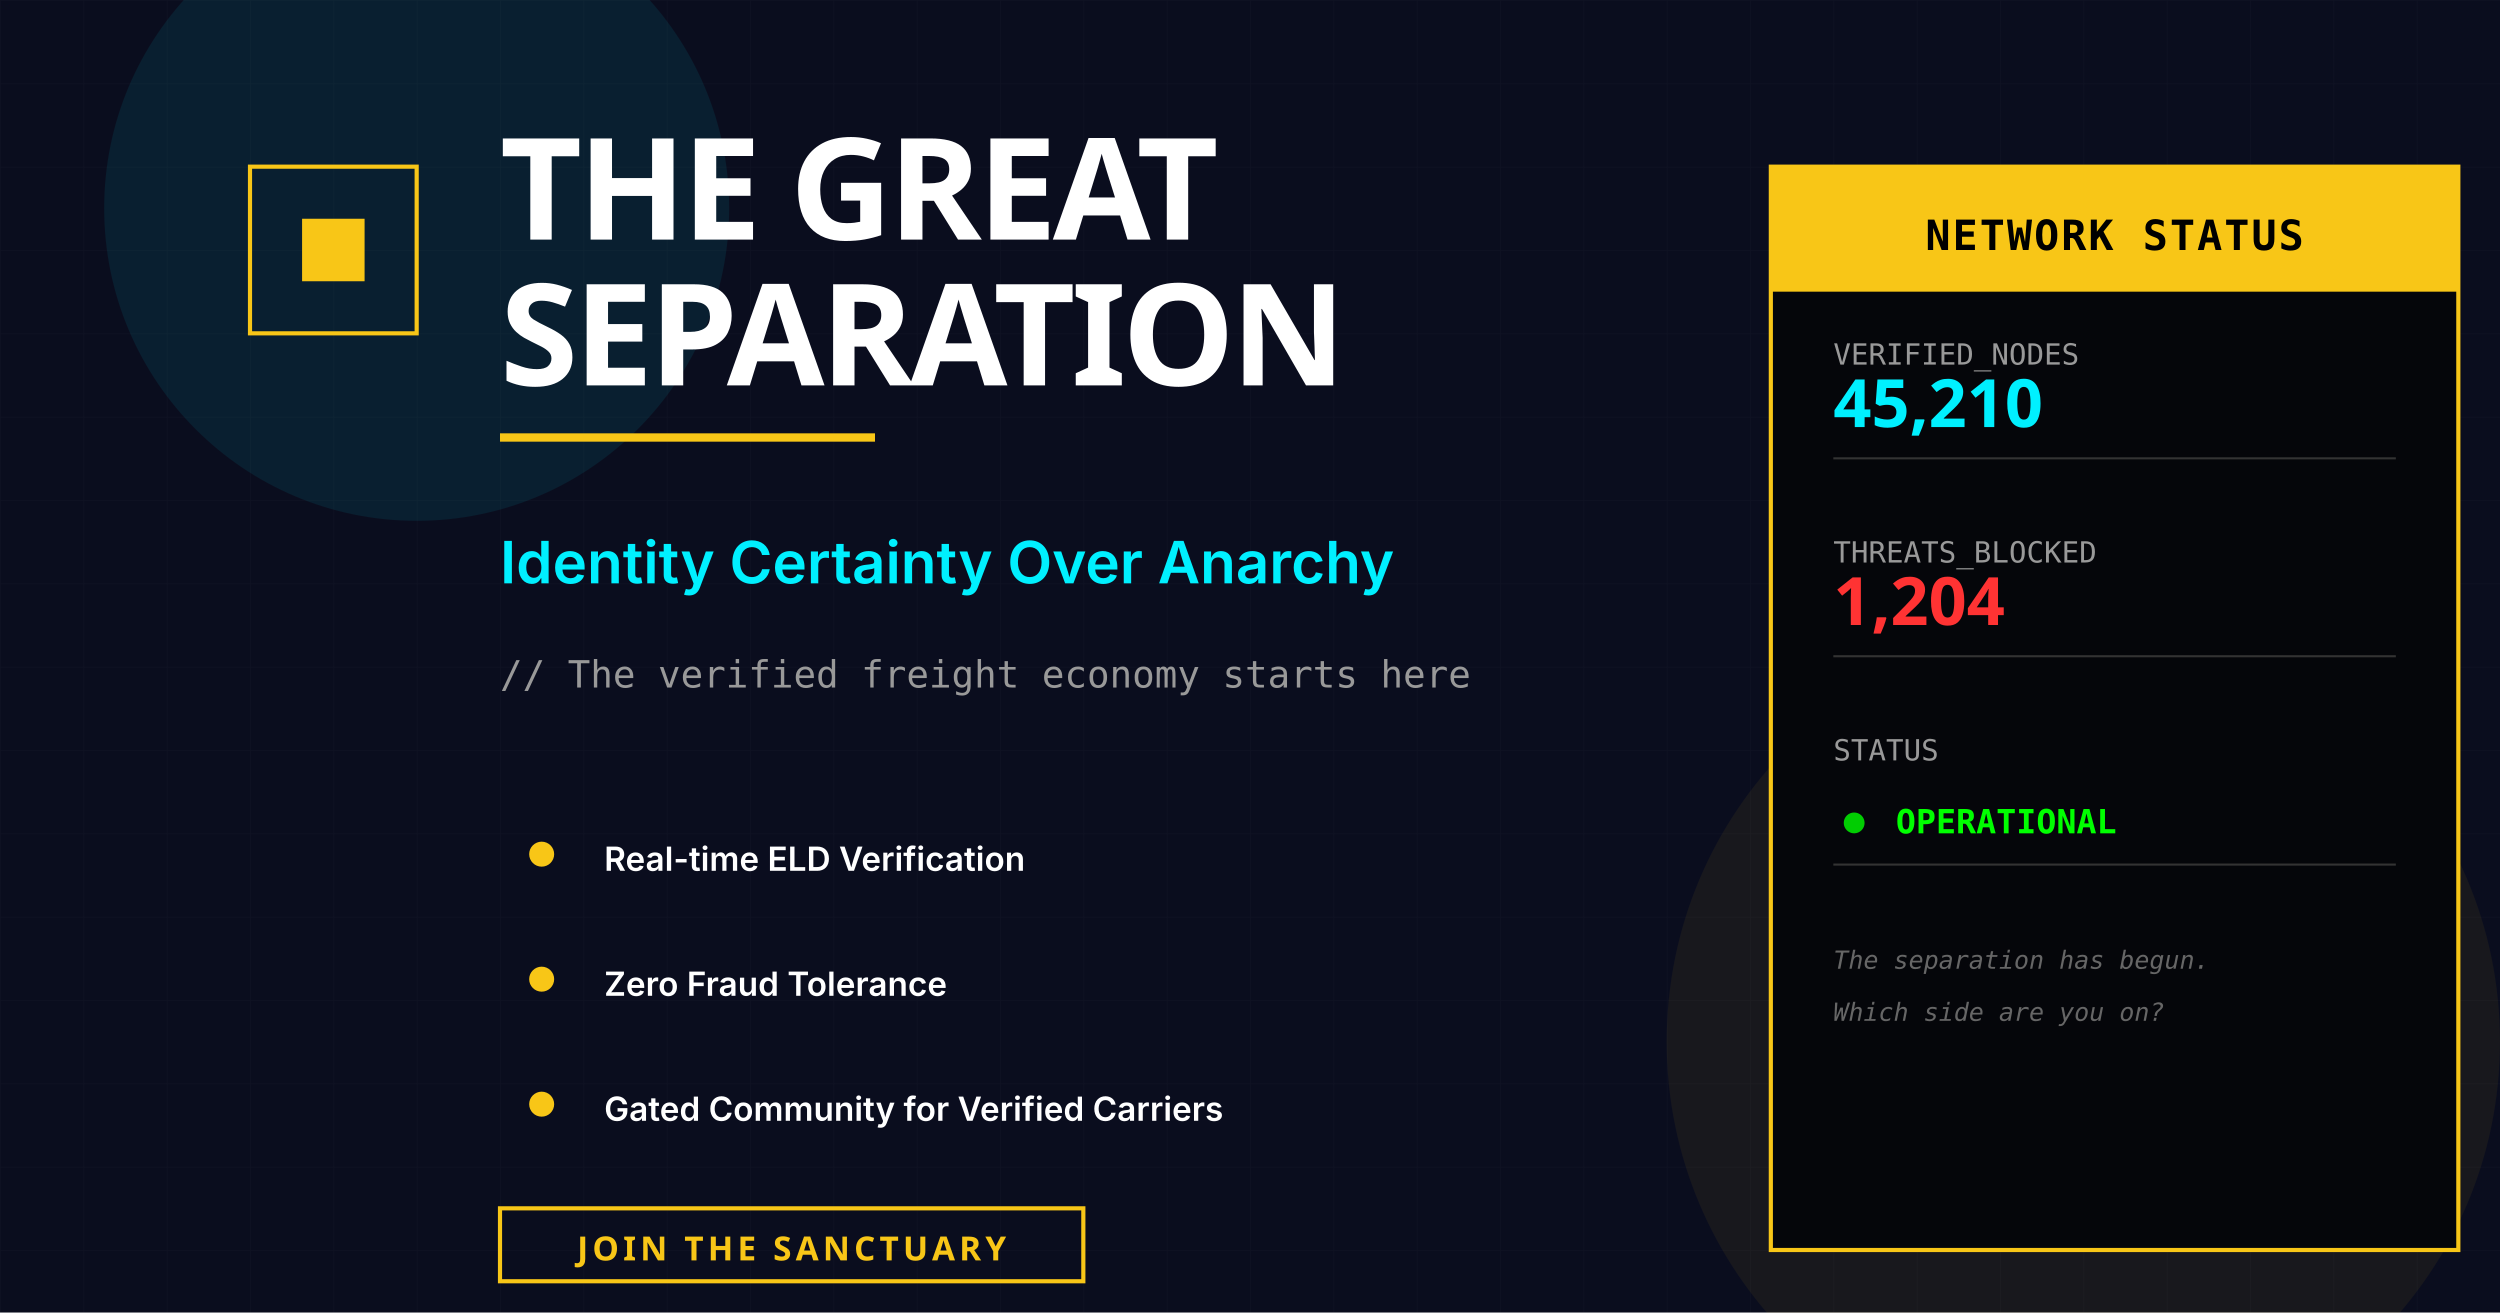
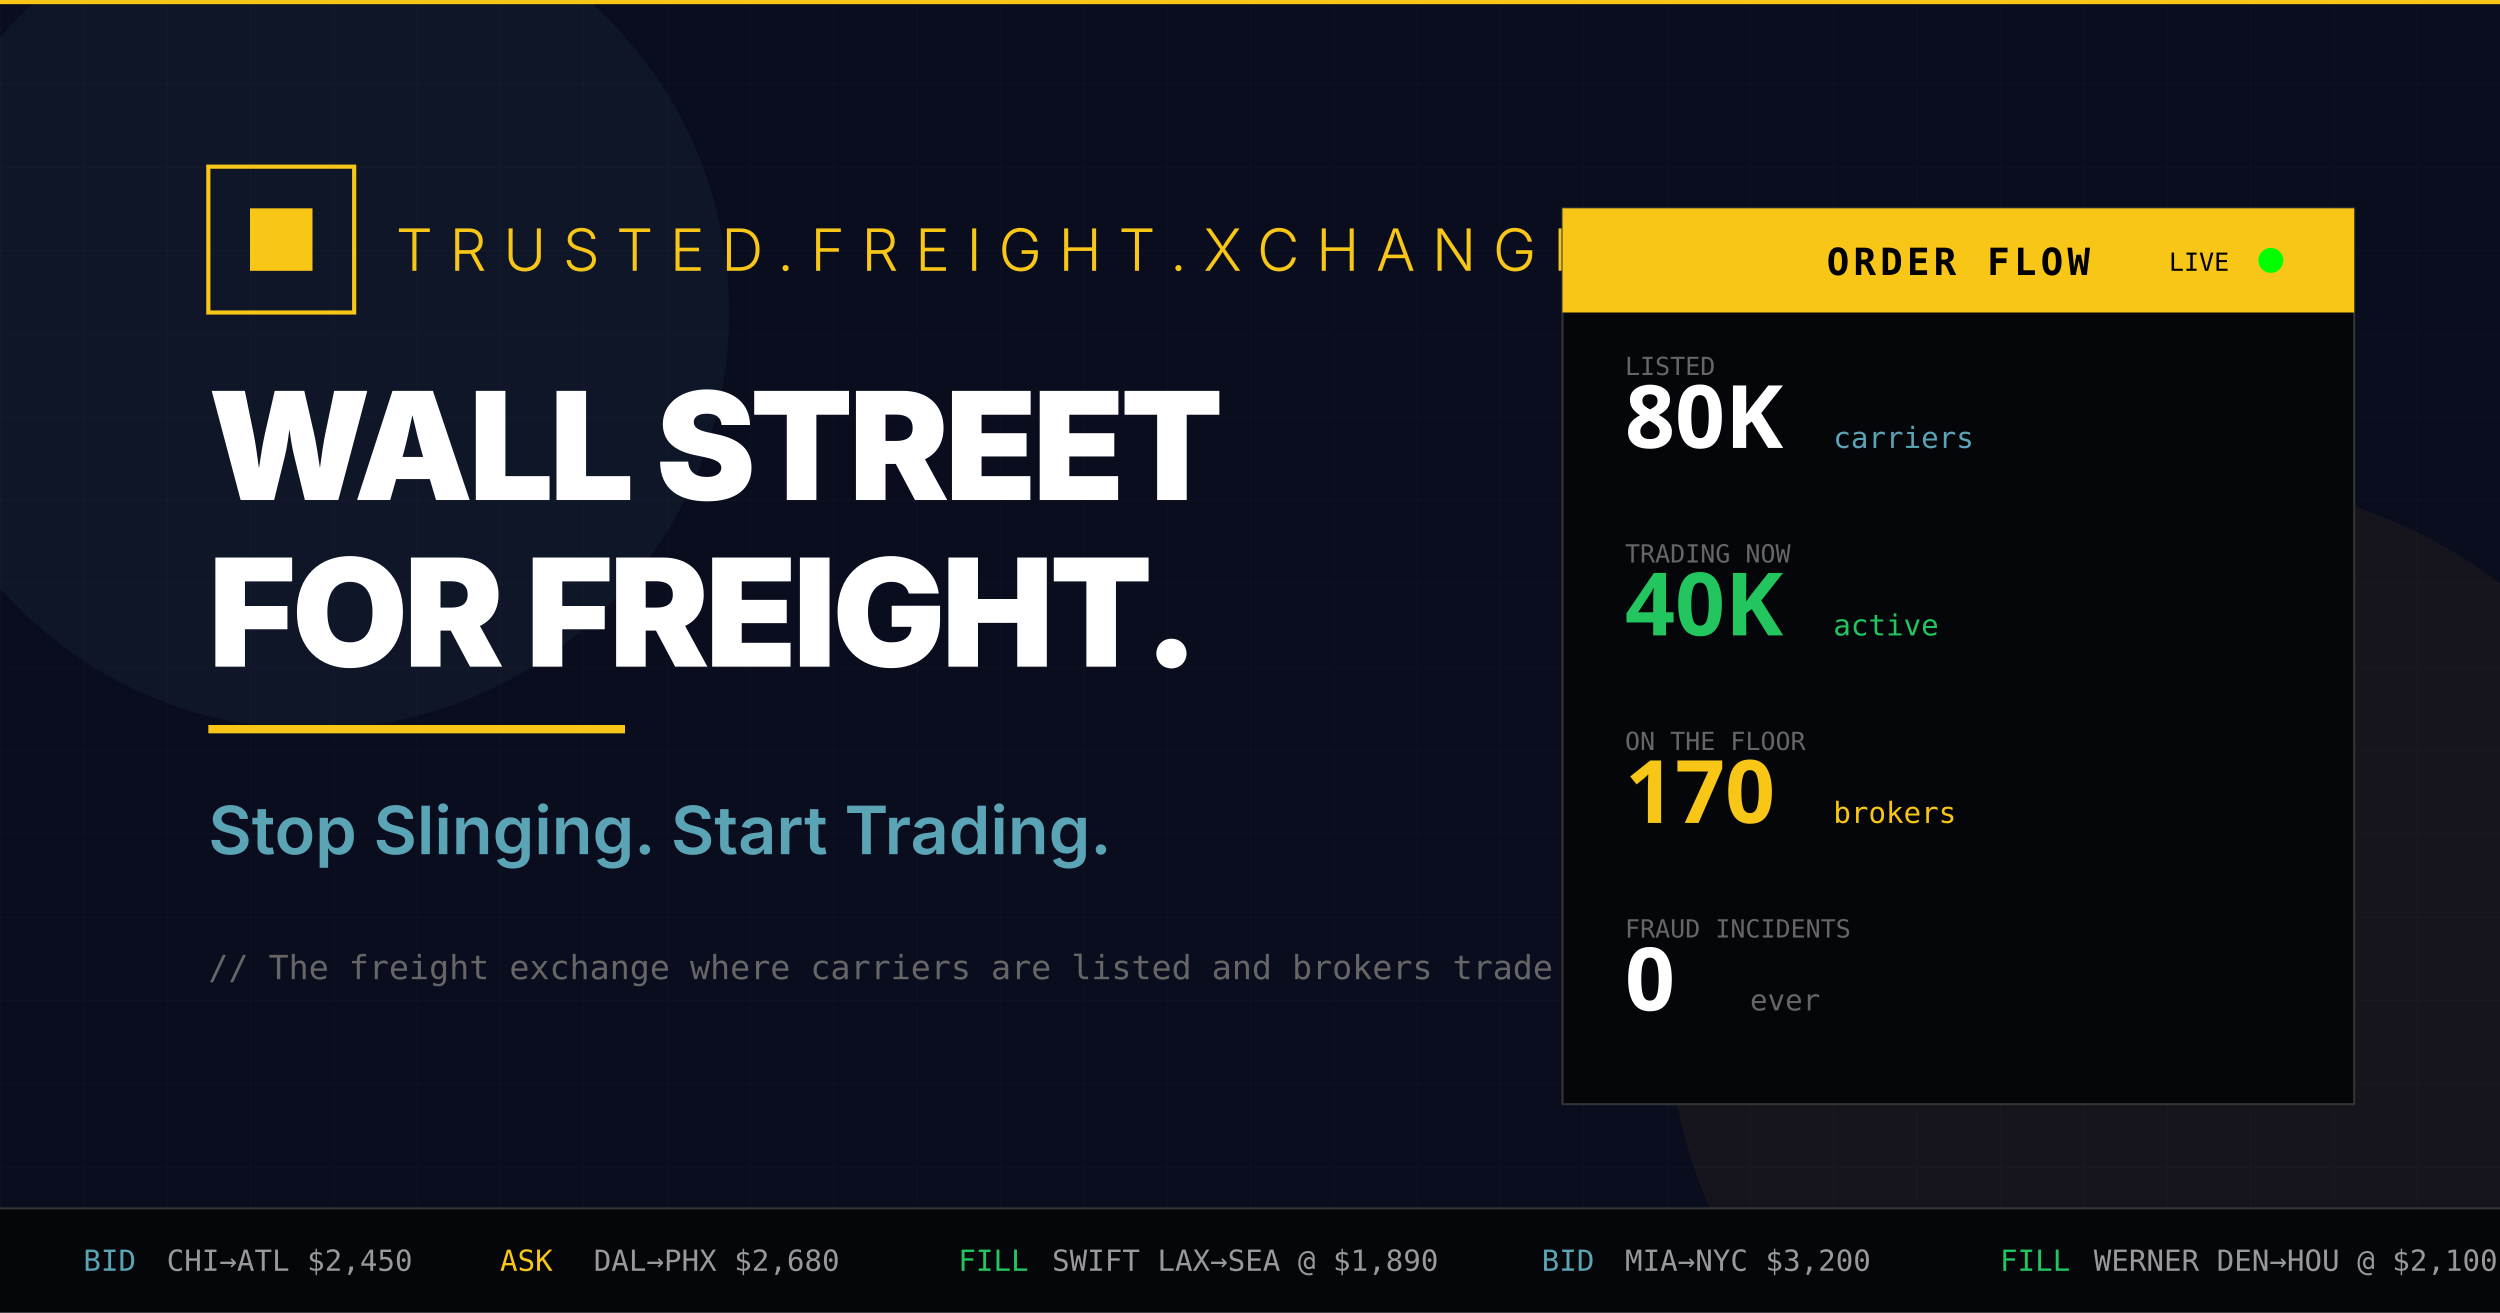
<svg xmlns="http://www.w3.org/2000/svg" width="1200" height="630" viewBox="0 0 1200 630" fill="none">
  <rect width="1200" height="630" fill="#0A0D1E" />
  <defs>
    <pattern id="grid" width="40" height="40" patternUnits="userSpaceOnUse">
      <path d="M 40 0 L 0 0 0 40" fill="none" stroke="rgba(255,255,255,0.03)" stroke-width="0.5" />
    </pattern>
    <linearGradient id="yellowGradient" x1="0%" y1="0%" x2="100%" y2="0%">
      <stop offset="0%" style="stop-color:#F8C617;stop-opacity:1" />
      <stop offset="100%" style="stop-color:#F8C617;stop-opacity:0" />
    </linearGradient>
  </defs>
  <rect width="1200" height="630" fill="url(#grid)" />
-   <circle cx="200" cy="100" r="150" fill="#00F0FF" opacity="0.08" />
-   <circle cx="1000" cy="500" r="200" fill="#F8C617" opacity="0.06" />
-   <line x1="0" y1="0" x2="1200" y2="0" stroke="url(#yellowGradient)" stroke-width="3" />
+   <circle cx="150" cy="150" r="200" fill="#5BA4B5" opacity="0.06" />
+   <circle cx="1050" cy="480" r="250" fill="#F8C617" opacity="0.05" />
+   <line x1="0" y1="0" x2="1200" y2="0" stroke="#F8C617" stroke-width="4" />
  <g>
-     <rect x="120" y="80" width="80" height="80" fill="none" stroke="#F8C617" stroke-width="2" />
-     <rect x="145" y="105" width="30" height="30" fill="#F8C617" />
-     <text x="240" y="115" font-family="Oswald, sans-serif" font-size="68" font-weight="900" fill="white" letter-spacing="-2">
-       THE GREAT
+     <g transform="translate(100, 80)">
+       <rect width="70" height="70" fill="none" stroke="#F8C617" stroke-width="2" />
+       <rect x="20" y="20" width="30" height="30" fill="#F8C617" />
+     </g>
+     <text x="190" y="130" font-family="system-ui, -apple-system, sans-serif" font-size="28" font-weight="300" fill="#F8C617" letter-spacing="8">
+       TRUSTED.FREIGHT.XCHANGE
    </text>
-     <text x="240" y="185" font-family="Oswald, sans-serif" font-size="68" font-weight="900" fill="white" letter-spacing="-2">
-       SEPARATION
+     <text x="100" y="240" font-family="system-ui, -apple-system, sans-serif" font-size="72" font-weight="900" fill="white" letter-spacing="-2">
+       WALL STREET
    </text>
-     <line x1="240" y1="210" x2="420" y2="210" stroke="#F8C617" stroke-width="4" />
-     <text x="240" y="280" font-family="Inter, sans-serif" font-size="28" fill="#00F0FF" font-weight="600">
-       Identity Certainty Over Anarchy
+     <text x="100" y="320" font-family="system-ui, -apple-system, sans-serif" font-size="72" font-weight="900" fill="white" letter-spacing="-2">
+       FOR FREIGHT.
    </text>
-     <text x="240" y="330" font-family="JetBrains Mono, monospace" font-size="18" fill="#999999" font-weight="400">
-       // The verified freight economy starts here
+     <line x1="100" y1="350" x2="300" y2="350" stroke="#F8C617" stroke-width="4" />
+     <text x="100" y="410" font-family="system-ui, -apple-system, sans-serif" font-size="32" fill="#5BA4B5" font-weight="600">
+       Stop Slinging. Start Trading.
    </text>
-     <g>
-       <circle cx="260" cy="410" r="6" fill="#F8C617" />
-       <text x="290" y="418" font-family="Inter, sans-serif" font-size="16" fill="white" font-weight="600">Real-time ELD Verification</text>
-       <circle cx="260" cy="470" r="6" fill="#F8C617" />
-       <text x="290" y="478" font-family="Inter, sans-serif" font-size="16" fill="white" font-weight="600">Zero Fraud Tolerance</text>
-       <circle cx="260" cy="530" r="6" fill="#F8C617" />
-       <text x="290" y="538" font-family="Inter, sans-serif" font-size="16" fill="white" font-weight="600">Gated Community for Verified Carriers</text>
-     </g>
-     <rect x="240" y="580" width="280" height="35" fill="none" stroke="#F8C617" stroke-width="2" />
-     <text x="380" y="605" font-family="Oswald, sans-serif" font-size="16" fill="#F8C617" font-weight="700" text-anchor="middle" letter-spacing="2">
-       JOIN THE SANCTUARY
+     <text x="100" y="470" font-family="monospace" font-size="16" fill="#666666" font-weight="400">
+       // The freight exchange where carriers are listed and brokers trade capacity
    </text>
-     <rect x="850" y="80" width="330" height="520" fill="#05060a" stroke="#F8C617" stroke-width="2" />
-     <rect x="850" y="80" width="330" height="60" fill="#F8C617" />
-     <text x="1015" y="120" font-family="JetBrains Mono, monospace" font-size="20" fill="black" font-weight="700" text-anchor="middle" letter-spacing="1">
-       NETWORK STATUS
-     </text>
-     <g>
-       <text x="880" y="175" font-family="JetBrains Mono, monospace" font-size="14" fill="#999999">VERIFIED_NODES</text>
-       <text x="880" y="205" font-family="Oswald, sans-serif" font-size="32" fill="#00F0FF" font-weight="700">45,210</text>
-       <line x1="880" y1="220" x2="1150" y2="220" stroke="#333333" stroke-width="1" />
-       <text x="880" y="270" font-family="JetBrains Mono, monospace" font-size="14" fill="#999999">THREATS_BLOCKED</text>
-       <text x="880" y="300" font-family="Oswald, sans-serif" font-size="32" fill="#FF3333" font-weight="700">1,204</text>
-       <line x1="880" y1="315" x2="1150" y2="315" stroke="#333333" stroke-width="1" />
-       <text x="880" y="365" font-family="JetBrains Mono, monospace" font-size="14" fill="#999999">STATUS</text>
-       <circle cx="890" cy="395" r="5" fill="#00FF00" opacity="0.8" />
-       <text x="910" y="400" font-family="JetBrains Mono, monospace" font-size="16" fill="#00FF00" font-weight="700">OPERATIONAL</text>
-       <line x1="880" y1="415" x2="1150" y2="415" stroke="#333333" stroke-width="1" />
-       <text x="880" y="465" font-family="JetBrains Mono, monospace" font-size="12" fill="#666666" font-style="italic">
-         The separation has begun.
-       </text>
-       <text x="880" y="490" font-family="JetBrains Mono, monospace" font-size="12" fill="#666666" font-style="italic">
-         Which side are you on?
-       </text>
-     </g>
  </g>
-   <line x1="0" y1="627" x2="1200" y2="627" stroke="url(#yellowGradient)" stroke-width="3" />
+   <rect x="750" y="100" width="380" height="430" fill="#05060a" stroke="#333" stroke-width="1" />
+   <rect x="750" y="100" width="380" height="50" fill="#F8C617" />
+   <text x="940" y="132" font-family="monospace" font-size="18" fill="black" font-weight="700" text-anchor="middle" letter-spacing="2">
+     ORDER FLOW
+   </text>
+   <circle cx="1090" cy="125" r="6" fill="#00FF00" />
+   <text x="1070" y="130" font-family="monospace" font-size="12" fill="black" text-anchor="end">LIVE</text>
+   <g transform="translate(780, 180)">
+     <text x="0" y="0" font-family="monospace" font-size="12" fill="#666666">LISTED</text>
+     <text x="0" y="35" font-family="system-ui, sans-serif" font-size="42" fill="white" font-weight="700">80K</text>
+     <text x="100" y="35" font-family="monospace" font-size="14" fill="#5BA4B5">carriers</text>
+     <text x="0" y="90" font-family="monospace" font-size="12" fill="#666666">TRADING NOW</text>
+     <text x="0" y="125" font-family="system-ui, sans-serif" font-size="42" fill="#22c55e" font-weight="700">40K</text>
+     <text x="100" y="125" font-family="monospace" font-size="14" fill="#22c55e">active</text>
+     <text x="0" y="180" font-family="monospace" font-size="12" fill="#666666">ON THE FLOOR</text>
+     <text x="0" y="215" font-family="system-ui, sans-serif" font-size="42" fill="#F8C617" font-weight="700">170</text>
+     <text x="100" y="215" font-family="monospace" font-size="14" fill="#F8C617">brokers</text>
+     <text x="0" y="270" font-family="monospace" font-size="12" fill="#666666">FRAUD INCIDENTS</text>
+     <text x="0" y="305" font-family="system-ui, sans-serif" font-size="42" fill="white" font-weight="700">0</text>
+     <text x="60" y="305" font-family="monospace" font-size="14" fill="#666">ever</text>
+   </g>
+   <rect x="0" y="580" width="1200" height="50" fill="#05060a" />
+   <line x1="0" y1="580" x2="1200" y2="580" stroke="#333" stroke-width="1" />
+   <g font-family="monospace" font-size="14">
+     <text x="40" y="610" fill="#5BA4B5">BID</text>
+     <text x="80" y="610" fill="#999">CHI→ATL $2,450</text>
+     <text x="240" y="610" fill="#F8C617">ASK</text>
+     <text x="285" y="610" fill="#999">DAL→PHX $2,680</text>
+     <text x="460" y="610" fill="#22c55e">FILL</text>
+     <text x="505" y="610" fill="#999">SWIFT LAX→SEA @ $1,890</text>
+     <text x="740" y="610" fill="#5BA4B5">BID</text>
+     <text x="780" y="610" fill="#999">MIA→NYC $3,200</text>
+     <text x="960" y="610" fill="#22c55e">FILL</text>
+     <text x="1005" y="610" fill="#999">WERNER DEN→HOU @ $2,100</text>
+   </g>
</svg>
